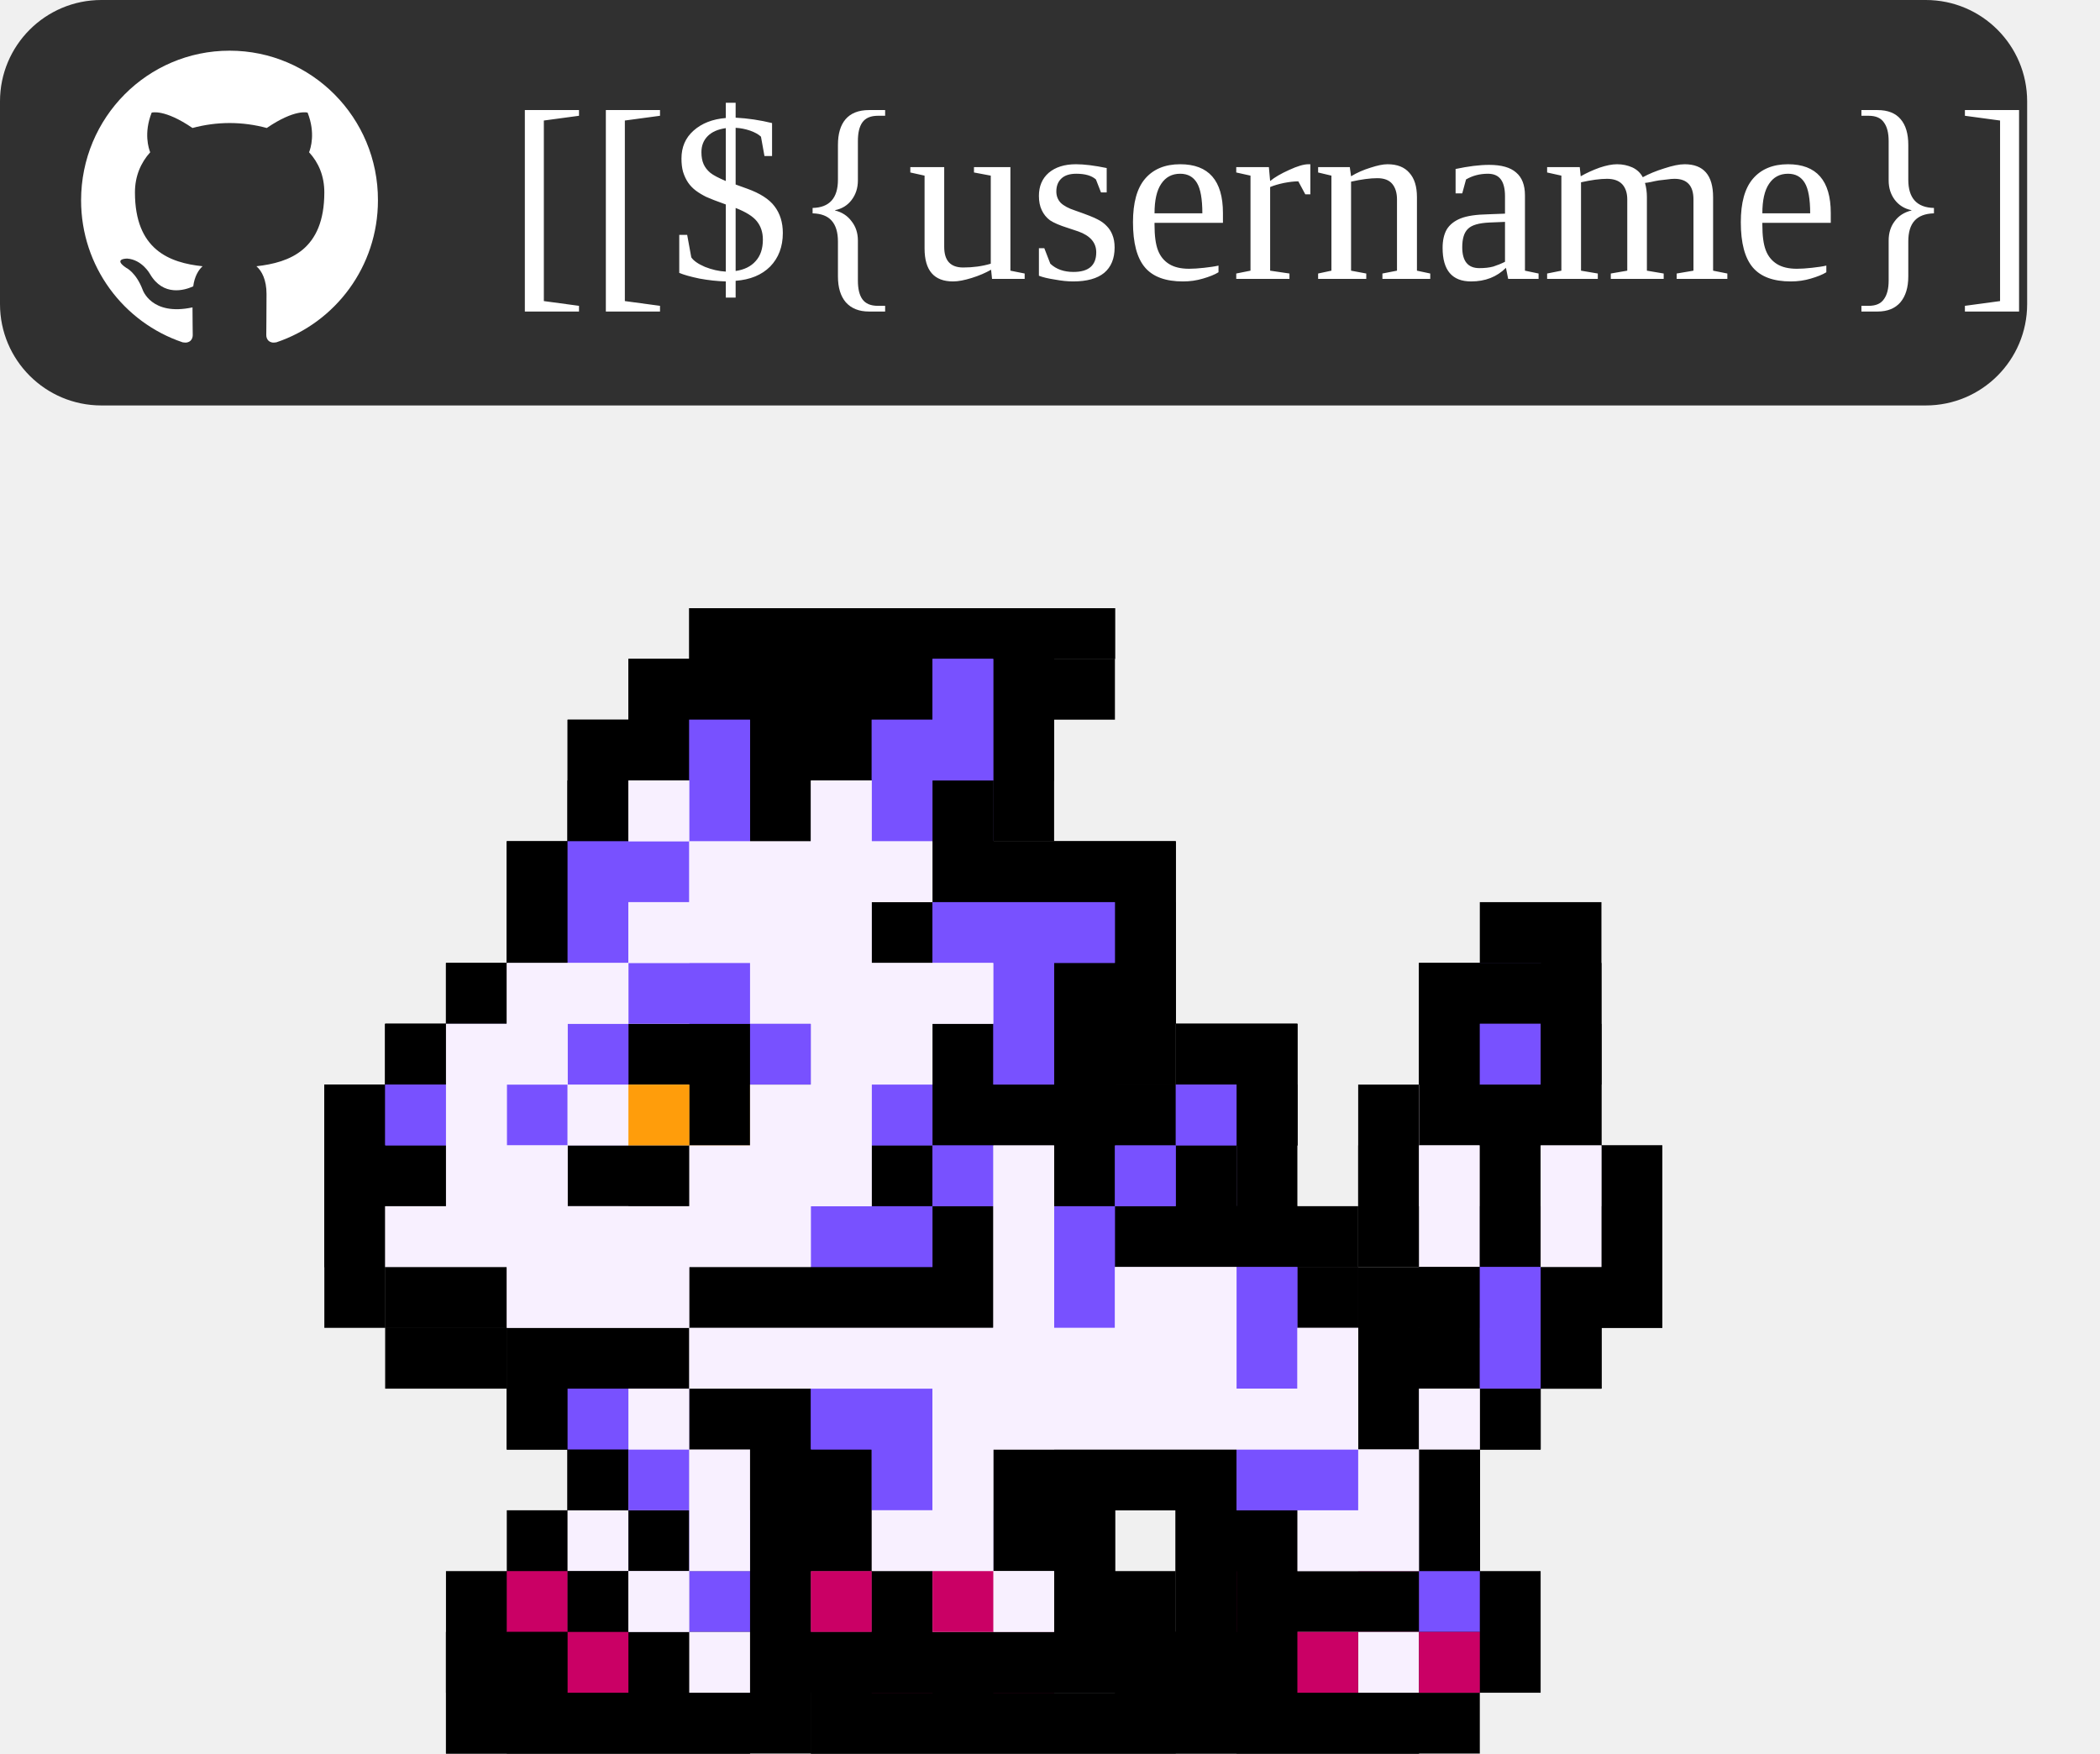
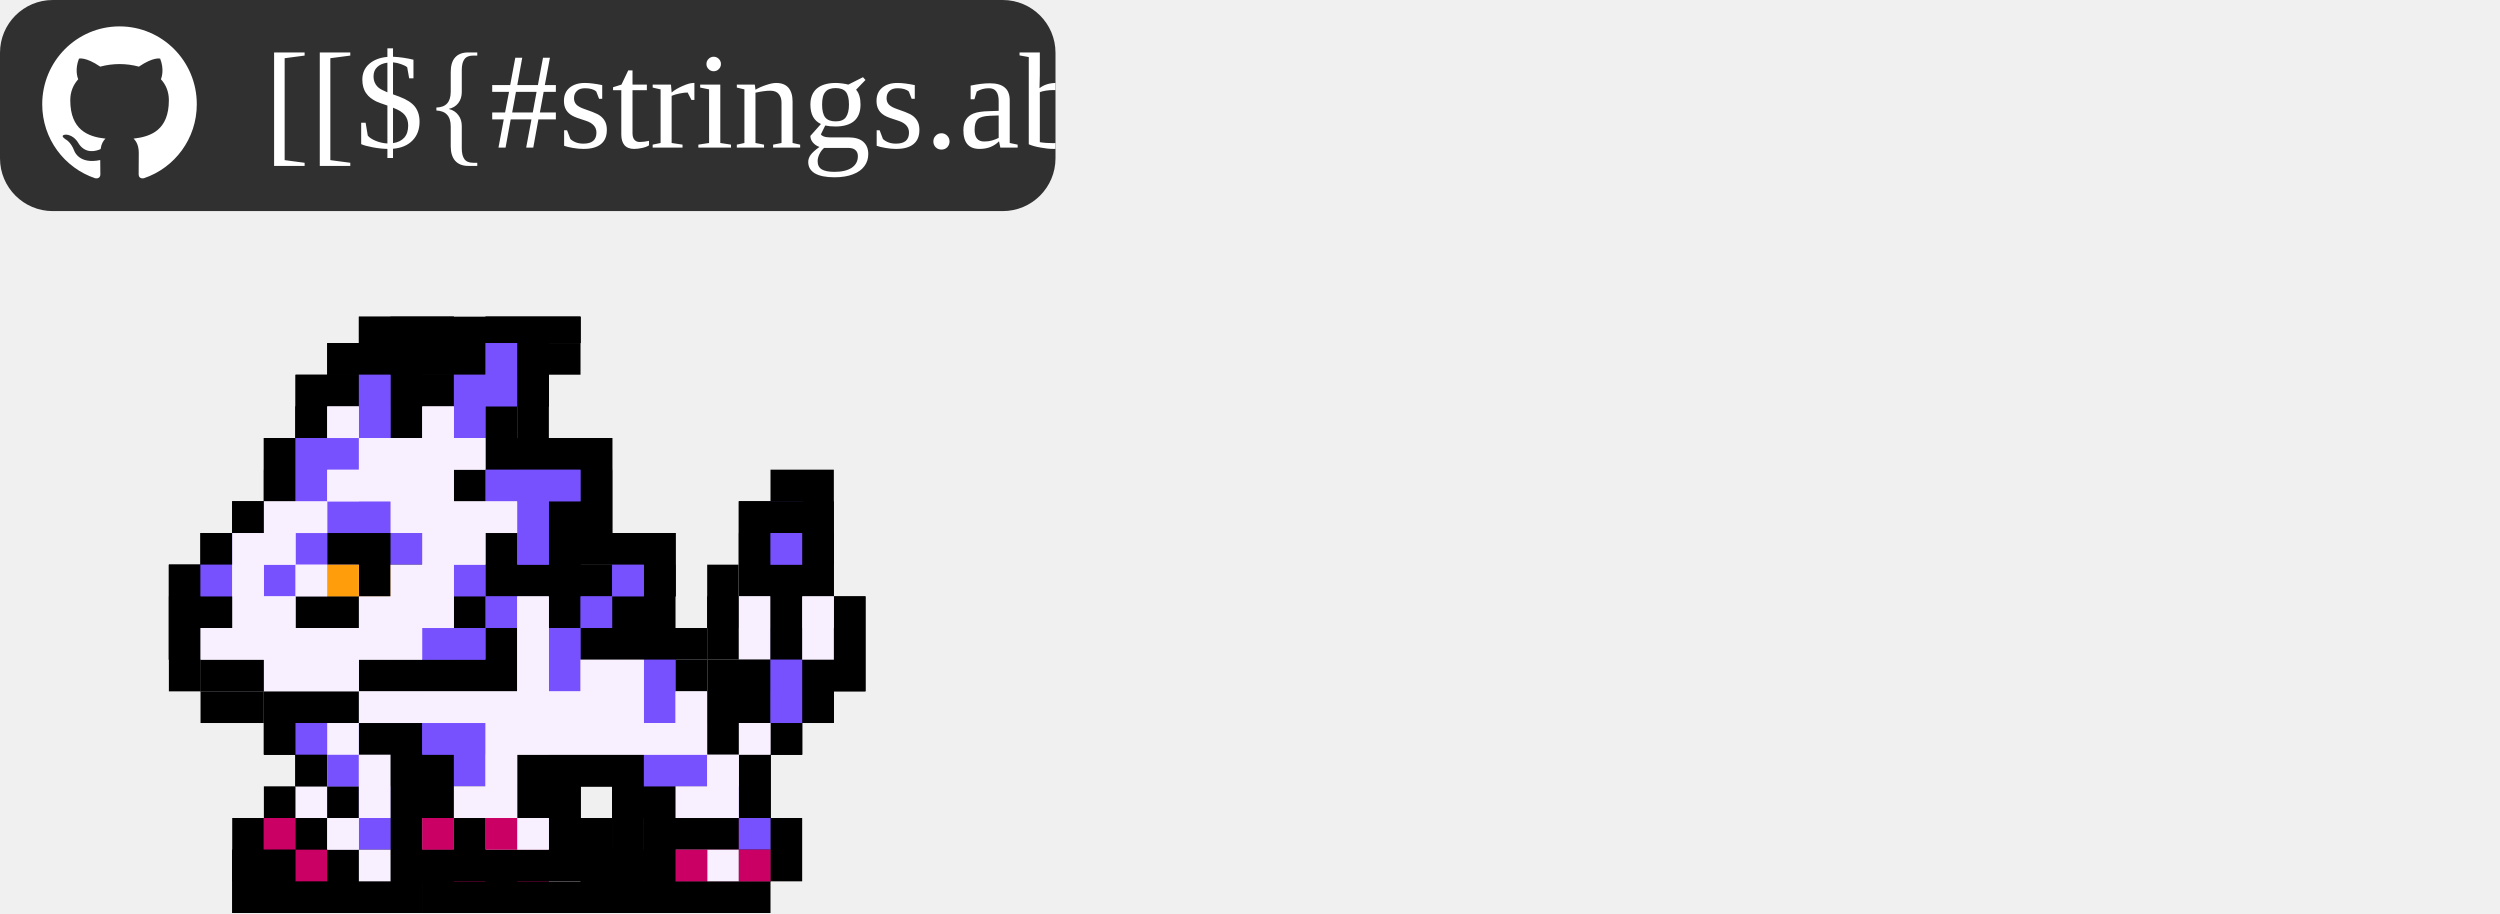
<svg xmlns="http://www.w3.org/2000/svg" fill="none" overflow="visible">
  <a href="https://github.com/[[${username}]]">
    <g id="body-[[${id}]]">
      <svg viewBox="0 0 100 100" width="100" height="100" x="10" y="30">
        <g id="standing-[[${id}]]">
          <g id="frame1-[[${id}]]">
            <path stroke="#000000" d="M24 3h9M36 3h9M24 4h9M36 4h9M24 5h9M36 5h9M21 6h9M33 6h3M39 6h3M21 7h9M33 7h3M39 7h3M21 8h9M33 8h3M39 8h3M18 9h6M27 9h6M39 9h3M18 10h6M27 10h6M39 10h3M18 11h6M27 11h6M39 11h3M18 12h3M27 12h3M36 12h3M18 13h3M27 13h3M36 13h3M18 14h3M27 14h3M36 14h3M15 15h3M36 15h12M15 16h3M36 16h12M15 17h3M36 17h12M15 18h3M33 18h3M45 18h3M60 18h6M15 19h3M33 19h3M45 19h3M60 19h6M15 20h3M33 20h3M45 20h3M60 20h6M12 21h3M42 21h6M60 21h3M66 21h3M12 22h3M42 22h6M60 22h3M66 22h3M12 23h3M42 23h6M60 23h3M66 23h3M9 24h3M24 24h6M36 24h3M42 24h3M48 24h6M63 24h6M9 25h3M24 25h6M36 25h3M42 25h3M48 25h6M63 25h6M9 26h3M24 26h6M36 26h3M42 26h3M48 26h6M63 26h6M6 27h3M27 27h3M36 27h12M51 27h3M63 27h3M69 27h3M6 28h3M27 28h3M36 28h12M51 28h3M63 28h3M69 28h3M6 29h3M27 29h3M36 29h12M51 29h3M63 29h3M69 29h3M6 30h9M21 30h6M33 30h3M42 30h3M48 30h6M63 30h3M69 30h3M6 31h9M21 31h6M33 31h3M42 31h3M48 31h6M63 31h3M69 31h3M6 32h9M21 32h6M33 32h3M42 32h3M48 32h6M63 32h3M69 32h3M6 33h3M36 33h3M45 33h3M54 33h3M60 33h3M66 33h6M6 34h3M36 34h3M45 34h3M54 34h3M60 34h3M66 34h6M6 35h3M36 35h3M45 35h3M54 35h3M60 35h3M66 35h6M9 36h6M24 36h15M57 36h6M66 36h3M9 37h6M24 37h15M57 37h6M66 37h3M9 38h6M24 38h15M57 38h6M66 38h3M15 39h15M57 39h3M63 39h3M15 40h15M57 40h3M63 40h3M15 41h15M57 41h3M63 41h3M18 42h3M27 42h6M42 42h9M60 42h3M18 43h3M27 43h6M42 43h9M60 43h3M18 44h3M27 44h6M42 44h9M60 44h3M18 45h3M24 45h12M42 45h3M48 45h6M60 45h3M18 46h3M24 46h12M42 46h3M48 46h6M60 46h3M18 47h3M24 47h12M42 47h3M48 47h6M60 47h3M15 48h3M27 48h3M33 48h3M42 48h3M48 48h9M60 48h3M15 49h3M27 49h3M33 49h3M42 49h3M48 49h9M60 49h3M15 50h3M27 50h3M33 50h3M42 50h3M48 50h9M60 50h3M12 51h3M18 51h3M24 51h3M30 51h3M36 51h3M45 51h6M60 51h3M12 52h3M18 52h3M24 52h3M30 52h3M36 52h3M45 52h6M60 52h3M12 53h3M18 53h3M24 53h3M30 53h3M36 53h3M45 53h6M60 53h3M12 54h15M30 54h30M12 55h15M30 55h30M12 56h15M30 56h30" />
            <path stroke="#7851ff" d="M36 6h3M36 7h3M36 8h3M24 9h3M33 9h6M24 10h3M33 10h6M24 11h3M33 11h6M24 12h3M33 12h3M24 13h3M33 13h3M24 14h3M33 14h3M18 15h6M18 16h6M18 17h6M18 18h3M36 18h9M18 19h3M36 19h9M18 20h3M36 20h9M24 21h6M39 21h3M63 21h3M24 22h6M39 22h3M63 22h3M24 23h6M39 23h3M63 23h3M12 24h3M21 24h3M30 24h3M39 24h3M12 25h3M21 25h3M30 25h3M39 25h3M12 26h3M21 26h3M30 26h3M39 26h3M9 27h3M18 27h3M33 27h3M48 27h3M9 28h3M18 28h3M33 28h3M48 28h3M9 29h3M18 29h3M33 29h3M48 29h3M36 30h3M45 30h3M36 31h3M45 31h3M36 32h3M45 32h3M30 33h6M42 33h3M51 33h3M63 33h3M30 34h6M42 34h3M51 34h3M63 34h3M30 35h6M42 35h3M51 35h3M63 35h3M42 36h3M51 36h3M63 36h3M42 37h3M51 37h3M63 37h3M42 38h3M51 38h3M63 38h3M30 39h6M30 40h6M30 41h6M21 42h3M51 42h6M21 43h3M51 43h6M21 44h3M51 44h6M36 45h3M36 46h3M36 47h3M21 48h6M57 48h3M21 49h6M57 49h3M21 50h6M57 50h3" />
            <path stroke="#f8f0ff" d="M21 12h3M30 12h3M21 13h3M30 13h3M21 14h3M30 14h3M24 15h12M24 16h12M24 17h12M21 18h12M21 19h12M21 20h12M15 21h9M30 21h9M15 22h9M30 22h9M15 23h9M30 23h9M15 24h6M33 24h3M15 25h6M33 25h3M15 26h6M33 26h3M12 27h6M21 27h3M30 27h3M66 27h3M12 28h6M21 28h3M30 28h3M66 28h3M12 29h6M21 29h3M30 29h3M66 29h3M15 30h6M27 30h6M39 30h3M66 30h3M15 31h6M27 31h6M39 31h3M66 31h3M15 32h6M27 32h6M39 32h3M66 32h3M9 33h21M39 33h3M48 33h3M9 34h21M39 34h3M48 34h3M9 35h21M39 35h3M48 35h3M15 36h9M39 36h3M45 36h6M54 36h3M15 37h9M39 37h3M45 37h6M54 37h3M15 38h9M39 38h3M45 38h6M54 38h3M36 39h21M60 39h3M36 40h21M60 40h3M36 41h21M60 41h3M24 42h3M33 42h9M57 42h3M24 43h3M33 43h9M57 43h3M24 44h3M33 44h9M57 44h3M21 45h3M39 45h3M54 45h6M21 46h3M39 46h3M54 46h6M21 47h3M39 47h3M54 47h6M18 48h3M36 48h6M18 49h3M36 49h6M18 50h3M36 50h6M21 51h3M42 51h3M54 51h3M21 52h3M42 52h3M54 52h3M21 53h3M42 53h3M54 53h3" />
            <path stroke="#ff9d0b" d="M24 27h3M24 28h3M24 29h3" />
            <path stroke="#ca0065" d="M15 51h3M33 51h3M39 51h3M51 51h3M57 51h3M15 52h3M33 52h3M39 52h3M51 52h3M57 52h3M15 53h3M33 53h3M39 53h3M51 53h3M57 53h3" />
          </g>
          <g id="frame2-[[${id}]]">
            <path stroke="#000000" d="M24 0h9M36 0h9M24 1h9M36 1h9M24 2h9M36 2h9M21 3h9M33 3h3M39 3h3M21 4h9M33 4h3M39 4h3M21 5h9M33 5h3M39 5h3M18 6h6M27 6h6M39 6h3M18 7h6M27 7h6M39 7h3M18 8h6M27 8h6M39 8h3M18 9h3M27 9h3M36 9h3M18 10h3M27 10h3M36 10h3M18 11h3M27 11h3M36 11h3M15 12h3M36 12h12M15 13h3M36 13h12M15 14h3M36 14h12M15 15h3M33 15h3M45 15h3M63 15h6M15 16h3M33 16h3M45 16h3M63 16h6M15 17h3M33 17h3M45 17h3M63 17h6M12 18h3M42 18h6M60 18h3M66 18h3M12 19h3M42 19h6M60 19h3M66 19h3M12 20h3M42 20h6M60 20h3M66 20h3M9 21h3M24 21h6M36 21h3M42 21h3M48 21h6M60 21h6M9 22h3M24 22h6M36 22h3M42 22h3M48 22h6M60 22h6M9 23h3M24 23h6M36 23h3M42 23h3M48 23h6M60 23h6M6 24h3M27 24h3M36 24h12M51 24h3M57 24h3M63 24h3M6 25h3M27 25h3M36 25h12M51 25h3M57 25h3M63 25h3M6 26h3M27 26h3M36 26h12M51 26h3M57 26h3M63 26h3M6 27h9M21 27h6M33 27h3M42 27h3M48 27h3M57 27h3M63 27h3M6 28h9M21 28h6M33 28h3M42 28h3M48 28h3M57 28h3M63 28h3M6 29h9M21 29h6M33 29h3M42 29h3M48 29h3M57 29h3M63 29h3M6 30h3M36 30h3M45 30h12M60 30h3M66 30h3M6 31h3M36 31h3M45 31h12M60 31h3M66 31h3M6 32h3M36 32h3M45 32h12M60 32h3M66 32h3M9 33h6M24 33h15M57 33h6M66 33h3M9 34h6M24 34h15M57 34h6M66 34h3M9 35h6M24 35h15M57 35h6M66 35h3M15 36h9M57 36h3M63 36h3M15 37h9M57 37h3M63 37h3M15 38h9M57 38h3M63 38h3M15 39h3M24 39h6M60 39h3M15 40h3M24 40h6M60 40h3M15 41h3M24 41h6M60 41h3M18 42h3M27 42h6M42 42h9M60 42h3M18 43h3M27 43h6M42 43h9M60 43h3M18 44h3M27 44h6M42 44h9M60 44h3M18 45h3M24 45h12M42 45h3M48 45h6M60 45h3M18 46h3M24 46h12M42 46h3M48 46h6M60 46h3M18 47h3M24 47h12M42 47h3M48 47h6M60 47h3M15 48h3M27 48h3M33 48h3M42 48h3M48 48h9M60 48h3M15 49h3M27 49h3M33 49h3M42 49h3M48 49h9M60 49h3M15 50h3M27 50h3M33 50h3M42 50h3M48 50h9M60 50h3M12 51h3M18 51h3M24 51h3M30 51h3M36 51h3M45 51h6M60 51h3M12 52h3M18 52h3M24 52h3M30 52h3M36 52h3M45 52h6M60 52h3M12 53h3M18 53h3M24 53h3M30 53h3M36 53h3M45 53h6M60 53h3M12 54h15M30 54h30M12 55h15M30 55h30M12 56h15M30 56h30" />
            <path stroke="#7851ff" d="M36 3h3M36 4h3M36 5h3M24 6h3M33 6h6M24 7h3M33 7h6M24 8h3M33 8h6M24 9h3M33 9h3M24 10h3M33 10h3M24 11h3M33 11h3M18 12h6M18 13h6M18 14h6M18 15h3M36 15h9M18 16h3M36 16h9M18 17h3M36 17h9M24 18h6M39 18h3M63 18h3M24 19h6M39 19h3M63 19h3M24 20h6M39 20h3M63 20h3M12 21h3M21 21h3M30 21h3M39 21h3M12 22h3M21 22h3M30 22h3M39 22h3M12 23h3M21 23h3M30 23h3M39 23h3M9 24h3M18 24h3M33 24h3M48 24h3M9 25h3M18 25h3M33 25h3M48 25h3M9 26h3M18 26h3M33 26h3M48 26h3M36 27h3M45 27h3M36 28h3M45 28h3M36 29h3M45 29h3M30 30h6M42 30h3M63 30h3M30 31h6M42 31h3M63 31h3M30 32h6M42 32h3M63 32h3M42 33h3M51 33h3M63 33h3M42 34h3M51 34h3M63 34h3M42 35h3M51 35h3M63 35h3M51 36h3M51 37h3M51 38h3M18 39h3M30 39h6M18 40h3M30 40h6M18 41h3M30 41h6M21 42h3M51 42h6M21 43h3M51 43h6M21 44h3M51 44h6M36 45h3M36 46h3M36 47h3M21 48h6M57 48h3M21 49h6M57 49h3M21 50h6M57 50h3" />
            <path stroke="#f8f0ff" d="M21 9h3M30 9h3M21 10h3M30 10h3M21 11h3M30 11h3M24 12h12M24 13h12M24 14h12M21 15h12M21 16h12M21 17h12M15 18h9M30 18h9M15 19h9M30 19h9M15 20h9M30 20h9M15 21h6M33 21h3M15 22h6M33 22h3M15 23h6M33 23h3M12 24h6M21 24h3M30 24h3M60 24h3M12 25h6M21 25h3M30 25h3M60 25h3M12 26h6M21 26h3M30 26h3M60 26h3M15 27h6M27 27h6M39 27h3M60 27h3M15 28h6M27 28h6M39 28h3M60 28h3M15 29h6M27 29h6M39 29h3M60 29h3M9 30h21M39 30h3M9 31h21M39 31h3M9 32h21M39 32h3M15 33h9M39 33h3M45 33h6M54 33h3M15 34h9M39 34h3M45 34h6M54 34h3M15 35h9M39 35h3M45 35h6M54 35h3M24 36h27M54 36h3M60 36h3M24 37h27M54 37h3M60 37h3M24 38h27M54 38h3M60 38h3M21 39h3M36 39h24M21 40h3M36 40h24M21 41h3M36 41h24M24 42h3M33 42h9M57 42h3M24 43h3M33 43h9M57 43h3M24 44h3M33 44h9M57 44h3M21 45h3M39 45h3M54 45h6M21 46h3M39 46h3M54 46h6M21 47h3M39 47h3M54 47h6M18 48h3M36 48h6M18 49h3M36 49h6M18 50h3M36 50h6M21 51h3M42 51h3M54 51h3M21 52h3M42 52h3M54 52h3M21 53h3M42 53h3M54 53h3" />
            <path stroke="#ff9d0b" d="M24 24h3M24 25h3M24 26h3" />
            <path stroke="#ca0065" d="M15 51h3M33 51h3M39 51h3M51 51h3M57 51h3M15 52h3M33 52h3M39 52h3M51 52h3M57 52h3M15 53h3M33 53h3M39 53h3M51 53h3M57 53h3" />
          </g>
        </g>
        <g id="walking-[[${id}]]">
          <g id="frame3-[[${id}]]">
            <path stroke="#000000" d="M24 0h9M36 0h9M24 1h9M36 1h9M24 2h9M36 2h9M21 3h9M33 3h3M39 3h3M21 4h9M33 4h3M39 4h3M21 5h9M33 5h3M39 5h3M18 6h6M27 6h6M39 6h3M18 7h6M27 7h6M39 7h3M18 8h6M27 8h6M39 8h3M18 9h3M27 9h3M36 9h3M18 10h3M27 10h3M36 10h3M18 11h3M27 11h3M36 11h3M15 12h3M36 12h12M15 13h3M36 13h12M15 14h3M36 14h12M15 15h3M33 15h3M45 15h3M15 16h3M33 16h3M45 16h3M15 17h3M33 17h3M45 17h3M12 18h3M42 18h6M63 18h6M12 19h3M42 19h6M63 19h6M12 20h3M42 20h6M63 20h6M9 21h3M24 21h6M36 21h3M42 21h3M48 21h6M60 21h3M66 21h3M9 22h3M24 22h6M36 22h3M42 22h3M48 22h6M60 22h3M66 22h3M9 23h3M24 23h6M36 23h3M42 23h3M48 23h6M60 23h3M66 23h3M6 24h3M27 24h3M36 24h12M51 24h3M60 24h6M6 25h3M27 25h3M36 25h12M51 25h3M60 25h6M6 26h3M27 26h3M36 26h12M51 26h3M60 26h6M6 27h9M21 27h6M33 27h3M42 27h3M48 27h3M57 27h3M63 27h3M6 28h9M21 28h6M33 28h3M42 28h3M48 28h3M57 28h3M63 28h3M6 29h9M21 29h6M33 29h3M42 29h3M48 29h3M57 29h3M63 29h3M6 30h3M36 30h3M45 30h9M57 30h3M63 30h3M6 31h3M36 31h3M45 31h9M57 31h3M63 31h3M6 32h3M36 32h3M45 32h9M57 32h3M63 32h3M9 33h6M24 33h15M54 33h3M60 33h3M66 33h3M9 34h6M24 34h15M54 34h3M60 34h3M66 34h3M9 35h6M24 35h15M54 35h3M60 35h3M66 35h3M15 36h9M57 36h6M66 36h3M15 37h9M57 37h6M66 37h3M15 38h9M57 38h6M66 38h3M18 39h3M24 39h6M57 39h3M63 39h3M18 40h3M24 40h6M57 40h3M63 40h3M18 41h3M24 41h6M57 41h3M63 41h3M18 42h3M24 42h9M42 42h9M60 42h3M18 43h3M24 43h9M42 43h9M60 43h3M18 44h3M24 44h9M42 44h9M60 44h3M15 45h3M27 45h9M42 45h3M48 45h9M60 45h3M15 46h3M27 46h9M42 46h3M48 46h9M60 46h3M15 47h3M27 47h9M42 47h3M48 47h9M60 47h3M12 48h3M18 48h3M24 48h3M33 48h3M42 48h3M48 48h3M60 48h3M12 49h3M18 49h3M24 49h3M33 49h3M42 49h3M48 49h3M60 49h3M12 50h3M18 50h3M24 50h3M33 50h3M42 50h3M48 50h3M60 50h3M12 51h15M30 51h3M36 51h3M45 51h15M12 52h15M30 52h3M36 52h3M45 52h15M12 53h15M30 53h3M36 53h3M45 53h15M30 54h18M30 55h18M30 56h18" />
            <path stroke="#7851ff" d="M36 3h3M36 4h3M36 5h3M24 6h3M33 6h6M24 7h3M33 7h6M24 8h3M33 8h6M24 9h3M33 9h3M24 10h3M33 10h3M24 11h3M33 11h3M18 12h6M18 13h6M18 14h6M18 15h3M36 15h9M18 16h3M36 16h9M18 17h3M36 17h9M24 18h6M39 18h3M24 19h6M39 19h3M24 20h6M39 20h3M12 21h3M21 21h3M30 21h3M39 21h3M63 21h3M12 22h3M21 22h3M30 22h3M39 22h3M63 22h3M12 23h3M21 23h3M30 23h3M39 23h3M63 23h3M9 24h3M18 24h3M33 24h3M48 24h3M9 25h3M18 25h3M33 25h3M48 25h3M9 26h3M18 26h3M33 26h3M48 26h3M36 27h3M45 27h3M36 28h3M45 28h3M36 29h3M45 29h3M30 30h6M42 30h3M30 31h6M42 31h3M30 32h6M42 32h3M42 33h3M51 33h3M63 33h3M42 34h3M51 34h3M63 34h3M42 35h3M51 35h3M63 35h3M51 36h3M63 36h3M51 37h3M63 37h3M51 38h3M63 38h3M21 39h3M30 39h6M21 40h3M30 40h6M21 41h3M30 41h6M51 42h6M51 43h6M51 44h6M21 45h6M36 45h3M57 45h3M21 46h6M36 46h3M57 46h3M21 47h6M36 47h3M57 47h3" />
            <path stroke="#f8f0ff" d="M21 9h3M30 9h3M21 10h3M30 10h3M21 11h3M30 11h3M24 12h12M24 13h12M24 14h12M21 15h12M21 16h12M21 17h12M15 18h9M30 18h9M15 19h9M30 19h9M15 20h9M30 20h9M15 21h6M33 21h3M15 22h6M33 22h3M15 23h6M33 23h3M12 24h6M30 24h3M12 25h6M30 25h3M12 26h6M30 26h3M15 27h6M27 27h6M39 27h3M60 27h3M15 28h6M27 28h6M39 28h3M60 28h3M15 29h6M27 29h6M39 29h3M60 29h3M9 30h21M39 30h3M60 30h3M9 31h21M39 31h3M60 31h3M9 32h21M39 32h3M60 32h3M15 33h9M39 33h3M45 33h6M15 34h9M39 34h3M45 34h6M15 35h9M39 35h3M45 35h6M24 36h27M54 36h3M24 37h27M54 37h3M24 38h27M54 38h3M36 39h21M60 39h3M36 40h21M60 40h3M36 41h21M60 41h3M21 42h3M33 42h9M57 42h3M21 43h3M33 43h9M57 43h3M21 44h3M33 44h9M57 44h3M18 45h3M39 45h3M18 46h3M39 46h3M18 47h3M39 47h3M21 48h3M36 48h6M54 48h3M21 49h3M36 49h6M54 49h3M21 50h3M36 50h6M54 50h3M42 51h3M42 52h3M42 53h3" />
            <path stroke="#ffffff" d="M21 24h3M21 25h3M21 26h3" />
            <path stroke="#ff9d0b" d="M24 24h3M24 25h3M24 26h3" />
            <path stroke="#ca0065" d="M15 48h3M51 48h3M57 48h3M15 49h3M51 49h3M57 49h3M15 50h3M51 50h3M57 50h3M33 51h3M39 51h3M33 52h3M39 52h3M33 53h3M39 53h3" />
          </g>
          <g id="frame4-[[${id}]]">
            <path stroke="#000000" d="M27 0h18M27 1h18M27 2h18M24 3h12M39 3h3M24 4h12M39 4h3M24 5h12M39 5h3M21 6h3M27 6h6M39 6h3M21 7h3M27 7h6M39 7h3M21 8h3M27 8h6M39 8h3M18 9h3M27 9h3M36 9h3M18 10h3M27 10h3M36 10h3M18 11h3M27 11h3M36 11h3M15 12h3M36 12h12M15 13h3M36 13h12M15 14h3M36 14h12M15 15h3M33 15h3M45 15h3M15 16h3M33 16h3M45 16h3M15 17h3M33 17h3M45 17h3M12 18h3M42 18h6M60 18h6M12 19h3M42 19h6M60 19h6M12 20h3M42 20h6M60 20h6M9 21h3M21 21h6M36 21h3M42 21h3M48 21h6M60 21h3M66 21h3M9 22h3M21 22h6M36 22h3M42 22h3M48 22h6M60 22h3M66 22h3M9 23h3M21 23h6M36 23h3M42 23h3M48 23h6M60 23h3M66 23h3M6 24h3M24 24h3M36 24h12M51 24h3M63 24h6M6 25h3M24 25h3M36 25h12M51 25h3M63 25h6M6 26h3M24 26h3M36 26h12M51 26h3M63 26h6M6 27h6M18 27h6M33 27h3M42 27h3M48 27h3M63 27h3M69 27h3M6 28h6M18 28h6M33 28h3M42 28h3M48 28h3M63 28h3M69 28h3M6 29h6M18 29h6M33 29h3M42 29h3M48 29h3M63 29h3M69 29h3M6 30h3M36 30h3M45 30h9M63 30h3M69 30h3M6 31h3M36 31h3M45 31h9M63 31h3M69 31h3M6 32h3M36 32h3M45 32h9M63 32h3M69 32h3M9 33h6M24 33h15M54 33h3M60 33h3M66 33h6M9 34h6M24 34h15M54 34h3M60 34h3M66 34h6M9 35h6M24 35h15M54 35h3M60 35h3M66 35h6M15 36h9M57 36h6M66 36h3M15 37h9M57 37h6M66 37h3M15 38h9M57 38h6M66 38h3M15 39h3M24 39h6M57 39h3M63 39h3M15 40h3M24 40h6M57 40h3M63 40h3M15 41h3M24 41h6M57 41h3M63 41h3M18 42h3M27 42h6M39 42h12M60 42h3M18 43h3M27 43h6M39 43h12M60 43h3M18 44h3M27 44h6M39 44h12M60 44h3M21 45h3M27 45h6M39 45h6M48 45h6M60 45h3M21 46h3M27 46h6M39 46h6M48 46h6M60 46h3M21 47h3M27 47h6M39 47h6M48 47h6M60 47h3M18 48h3M27 48h3M33 48h3M42 48h6M51 48h9M63 48h3M18 49h3M27 49h3M33 49h3M42 49h6M51 49h9M63 49h3M18 50h3M27 50h3M33 50h3M42 50h6M51 50h9M63 50h3M15 51h3M21 51h3M27 51h21M51 51h3M63 51h3M15 52h3M21 52h3M27 52h21M51 52h3M63 52h3M15 53h3M21 53h3M27 53h21M51 53h3M63 53h3M15 54h15M51 54h12M15 55h15M51 55h12M15 56h15M51 56h12" />
            <path stroke="#7851ff" d="M36 3h3M36 4h3M36 5h3M24 6h3M33 6h6M24 7h3M33 7h6M24 8h3M33 8h6M24 9h3M33 9h3M24 10h3M33 10h3M24 11h3M33 11h3M18 12h6M18 13h6M18 14h6M18 15h3M36 15h9M18 16h3M36 16h9M18 17h3M36 17h9M21 18h6M39 18h3M21 19h6M39 19h3M21 20h6M39 20h3M18 21h3M27 21h3M39 21h3M63 21h3M18 22h3M27 22h3M39 22h3M63 22h3M18 23h3M27 23h3M39 23h3M63 23h3M9 24h3M15 24h3M33 24h3M48 24h3M9 25h3M15 25h3M33 25h3M48 25h3M9 26h3M15 26h3M33 26h3M48 26h3M36 27h3M45 27h3M36 28h3M45 28h3M36 29h3M45 29h3M30 30h6M42 30h3M30 31h6M42 31h3M30 32h6M42 32h3M42 33h3M51 33h3M63 33h3M42 34h3M51 34h3M63 34h3M42 35h3M51 35h3M63 35h3M51 36h3M63 36h3M51 37h3M63 37h3M51 38h3M63 38h3M18 39h3M30 39h6M18 40h3M30 40h6M18 41h3M30 41h6M21 42h3M33 42h3M51 42h6M21 43h3M33 43h3M51 43h6M21 44h3M33 44h3M51 44h6M24 48h3M60 48h3M24 49h3M60 49h3M24 50h3M60 50h3" />
            <path stroke="#f8f0ff" d="M21 9h3M30 9h3M21 10h3M30 10h3M21 11h3M30 11h3M24 12h12M24 13h12M24 14h12M21 15h12M21 16h12M21 17h12M15 18h6M27 18h12M15 19h6M27 19h12M15 20h6M27 20h12M12 21h6M30 21h6M12 22h6M30 22h6M12 23h6M30 23h6M12 24h3M18 24h3M27 24h6M12 25h3M18 25h3M27 25h6M12 26h3M18 26h3M27 26h6M12 27h6M24 27h9M39 27h3M66 27h3M12 28h6M24 28h9M39 28h3M66 28h3M12 29h6M24 29h9M39 29h3M66 29h3M9 30h21M39 30h3M66 30h3M9 31h21M39 31h3M66 31h3M9 32h21M39 32h3M66 32h3M15 33h9M39 33h3M45 33h6M15 34h9M39 34h3M45 34h6M15 35h9M39 35h3M45 35h6M24 36h27M54 36h3M24 37h27M54 37h3M24 38h27M54 38h3M21 39h3M36 39h21M60 39h3M21 40h3M36 40h21M60 40h3M21 41h3M36 41h21M60 41h3M24 42h3M36 42h3M57 42h3M24 43h3M36 43h3M57 43h3M24 44h3M36 44h3M57 44h3M24 45h3M33 45h6M54 45h6M24 46h3M33 46h6M54 46h6M24 47h3M33 47h6M54 47h6M21 48h3M39 48h3M21 49h3M39 49h3M21 50h3M39 50h3M24 51h3M57 51h3M24 52h3M57 52h3M24 53h3M57 53h3" />
            <path stroke="#ff9d0b" d="M21 24h3M21 25h3M21 26h3" />
            <path stroke="#ca0065" d="M30 48h3M36 48h3M30 49h3M36 49h3M30 50h3M36 50h3M18 51h3M54 51h3M60 51h3M18 52h3M54 52h3M60 52h3M18 53h3M54 53h3M60 53h3" />
          </g>
        </g>
      </svg>
      <svg viewBox="0 0 100 30" width="100" height="30" x="0" y="0">
        <g id="username-[[${id}]]">
          <rect x="0" y="0" width="100" height="20" fill="black" fill-opacity="0.8" rx="5" />
          <svg x="4" y="2.5" width="15" height="15" viewBox="0 0 100 100">
            <path fill-rule="evenodd" clip-rule="evenodd" d="M48.854 0C21.839 0 0 22 0 49.217c0 21.756 13.993 40.172 33.405 46.69 2.427.49 3.316-1.059 3.316-2.362 0-1.141-.08-5.052-.08-9.127-13.59 2.934-16.42-5.867-16.42-5.867-2.184-5.704-5.42-7.17-5.42-7.17-4.448-3.015.324-3.015.324-3.015 4.934.326 7.523 5.052 7.523 5.052 4.367 7.496 11.404 5.378 14.235 4.074.404-3.178 1.699-5.378 3.074-6.6-10.839-1.141-22.243-5.378-22.243-24.283 0-5.378 1.94-9.778 5.014-13.2-.485-1.222-2.184-6.275.486-13.038 0 0 4.125-1.304 13.426 5.052a46.97 46.97 0 0 1 12.214-1.63c4.125 0 8.33.571 12.213 1.63 9.302-6.356 13.427-5.052 13.427-5.052 2.67 6.763.97 11.816.485 13.038 3.155 3.422 5.015 7.822 5.015 13.2 0 18.905-11.404 23.06-22.324 24.283 1.78 1.548 3.316 4.481 3.316 9.126 0 6.6-.08 11.897-.08 13.526 0 1.304.89 2.853 3.316 2.364 19.412-6.52 33.405-24.935 33.405-46.691C97.707 22 75.788 0 48.854 0z" fill="#fff" />
          </svg>
-           <text x="25" y="11" dominant-baseline="middle" style="fill:white" textLength="70" lengthAdjust="spacing">
-                         [[${username}]]
+           <text x="25" y="11" dominant-baseline="middle" style="fill:white" font-size="13">
+                         [[${#strings.abbreviate(username, 12)}]]
                    </text>
          <rect x="0" y="23" width="[[${exp}]]" height="2" fill="#48ff00" rx="1" />
        </g>
      </svg>
    </g>
  </a>
  <style>
        #frame1-[[${id}]] {
        animation: 1s frameToggle infinite;
        }
        #frame2-[[${id}]] {
        animation: 1s frameToggle infinite reverse;
        }
        #frame3-[[${id}]] {
        animation: 1s frameToggle infinite;
        }
        #frame4-[[${id}]] {
        animation: 1s frameToggle infinite reverse;
        }
        #standing-[[${id}]] {
        animation: standingToggle [[${motion.duration}]]s infinite;
        }
        #walking-[[${id}]] {
        animation: walkingToggle [[${motion.duration}]]s infinite;
        }
        #body-[[${id}]] {
        animation: move-body-[[${id}]] [[${motion.duration}]]s infinite;
        }
        #username-[[${id}]] {
        animation: move-username-[[${id}]] [[${motion.duration}]]s infinite;
        }
        @keyframes move-body-[[${id}]] {
        0%, 10% {
        transform: translate([[${motion.positions[0].x}]]%, [[${y}]]%) scaleX([[${motion.positions[0].direction}]]);
        }
        20%, 30% {
        transform: translate([[${motion.positions[1].x}]]%, [[${y}]]%) scaleX([[${motion.positions[1].direction}]]);
        }
        40%, 50% {
        transform: translate([[${motion.positions[2].x}]]%, [[${y}]]%) scaleX([[${motion.positions[2].direction}]]);
        }
        50.01% {
        transform: translate([[${motion.positions[3].x}]]%, [[${y}]]%) scaleX([[${motion.positions[3].direction}]]);
        }
        60%, 70% {
        transform: translate([[${motion.positions[4].x}]]%, [[${y}]]%) scaleX([[${motion.positions[4].direction}]]);
        }
        80%, 100% {
        transform: translate([[${motion.positions[5].x}]]%, [[${y}]]%) scaleX([[${motion.positions[5].direction}]]);
        }
        }
        @keyframes move-username-[[${id}]] {
        0%, 10% {
        transform: scaleX([[${motion.positions[0].direction}]])
        translateX([[${motion.positions[0].direction &gt; 0 ? 0: -100}]]%);
        }
        20%, 30% {
        transform: scaleX([[${motion.positions[1].direction}]])
        translateX([[${motion.positions[1].direction &gt; 0 ? 0: -100}]]%);
        }
        40%, 50% {
        transform: scaleX([[${motion.positions[2].direction}]])
        translateX([[${motion.positions[2].direction &gt; 0 ? 0: -100}]]%);
        }
        50.01% {
        transform: scaleX([[${motion.positions[3].direction}]])
        translateX([[${motion.positions[3].direction &gt; 0 ? 0: -100}]]%);
        }
        60%, 70% {
        transform: scaleX([[${motion.positions[4].direction}]])
        translateX([[${motion.positions[4].direction &gt; 0 ? 0: -100}]]%);
        }
        80%, 100% {
        transform: scaleX([[${motion.positions[5].direction}]])
        translateX([[${motion.positions[5].direction &gt; 0 ? 0: -100}]]%);
        }
        }
    </style>
</svg>
